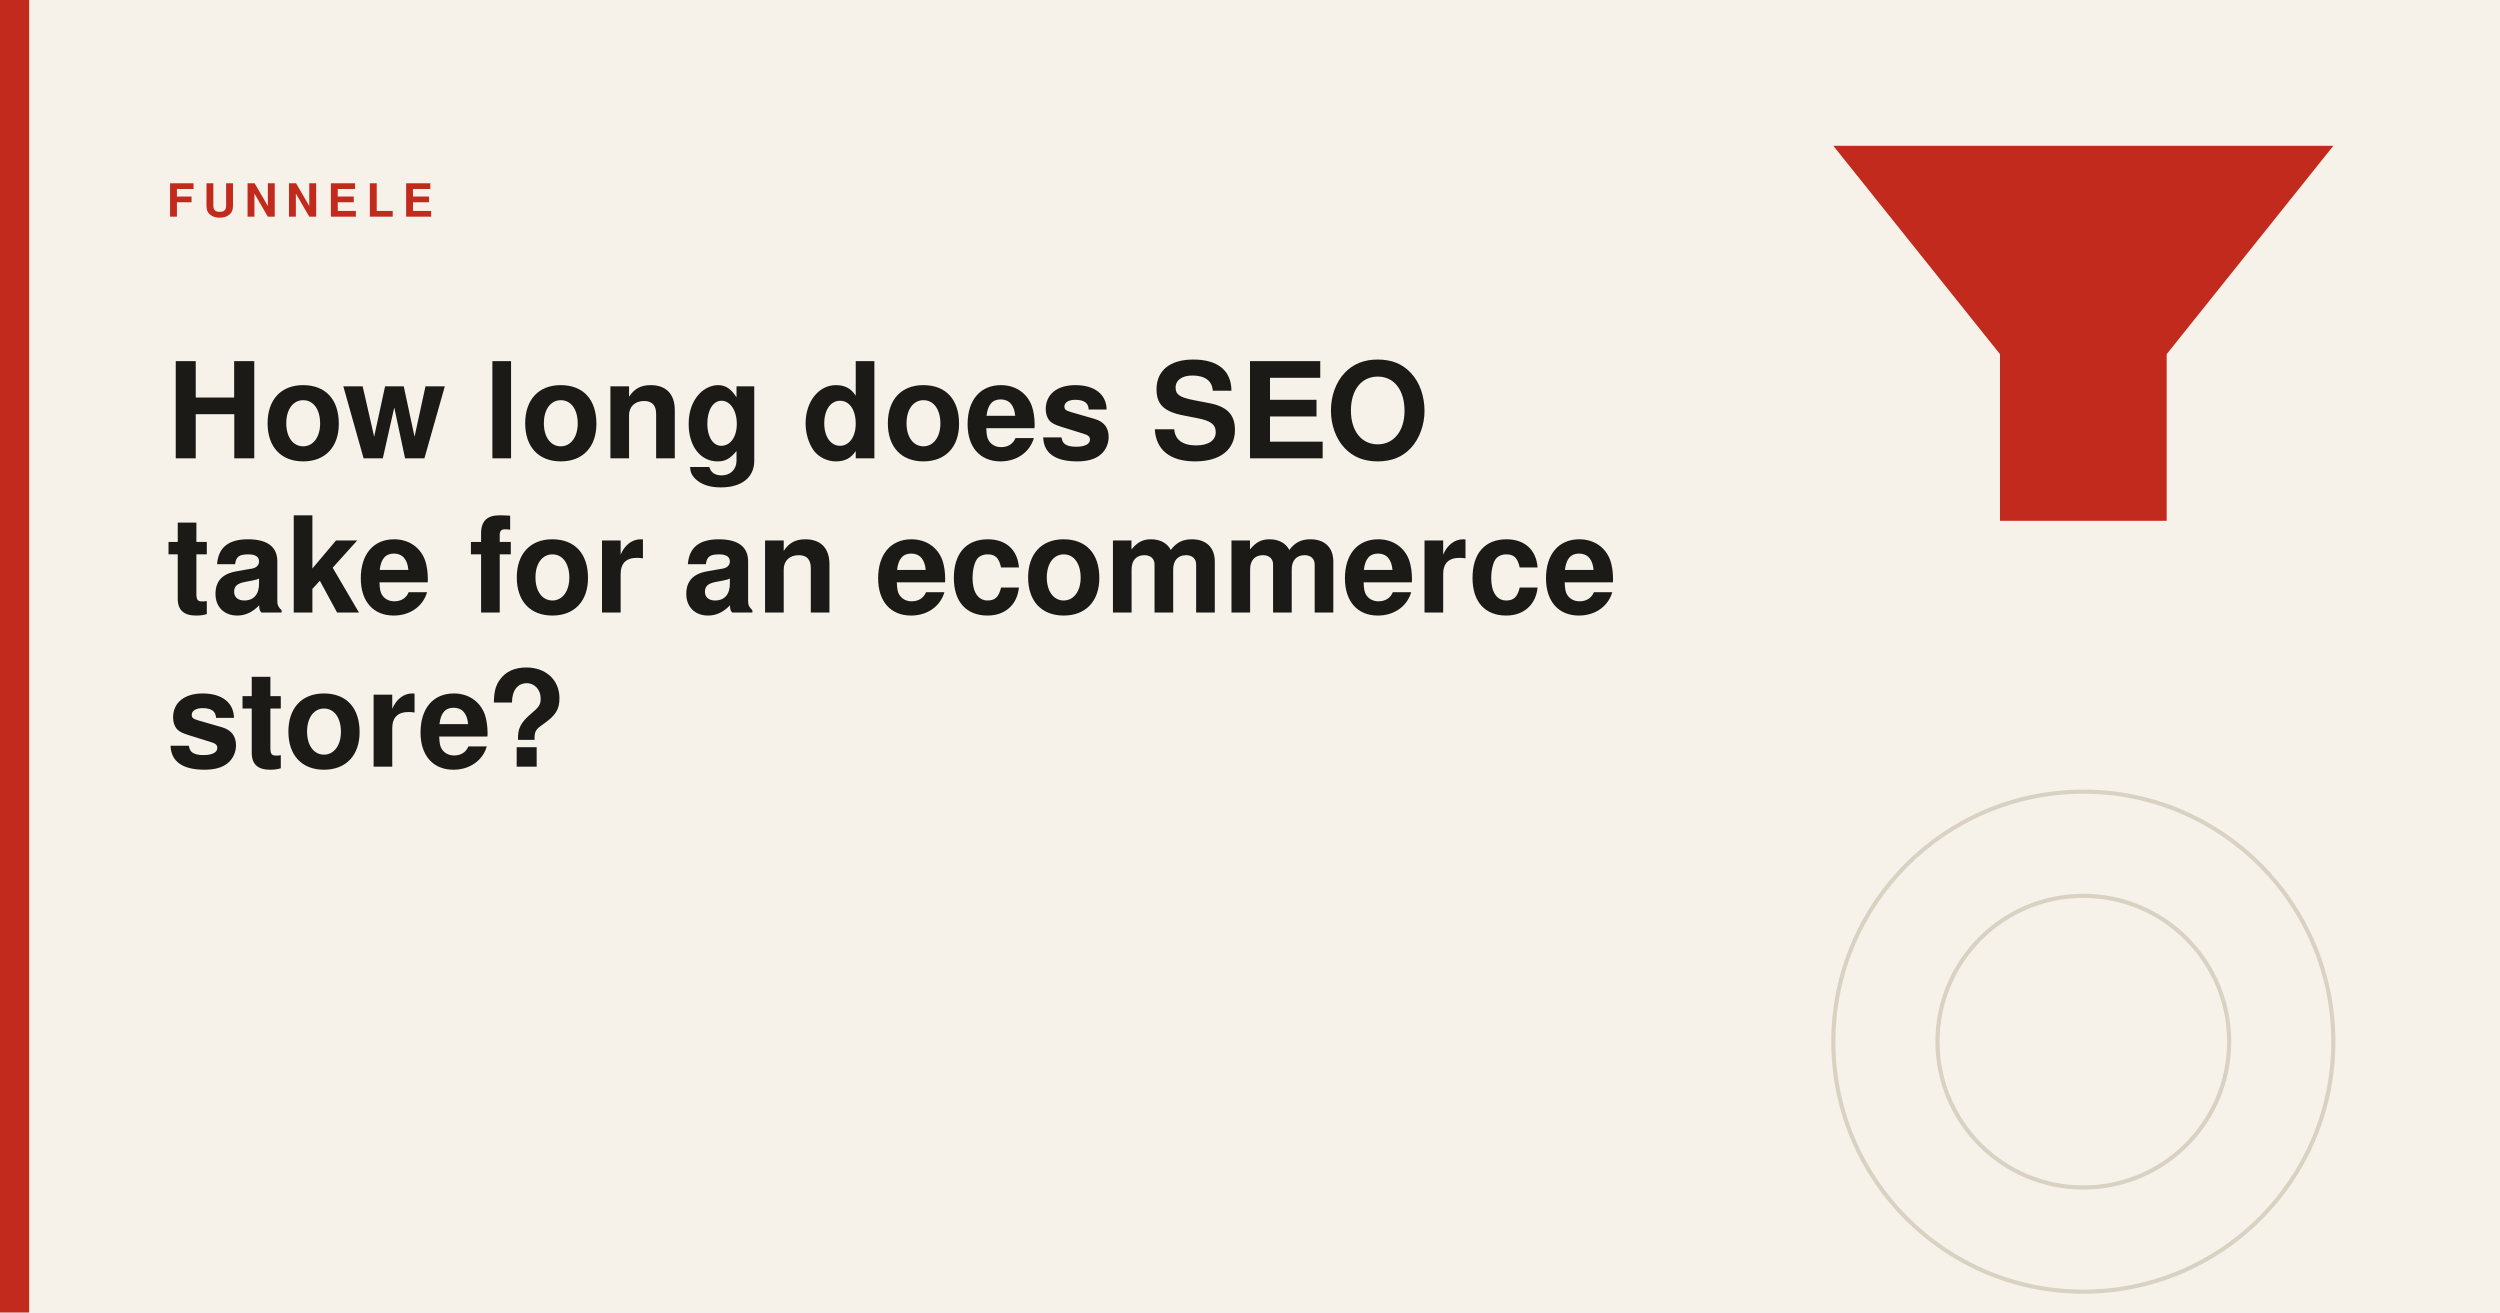
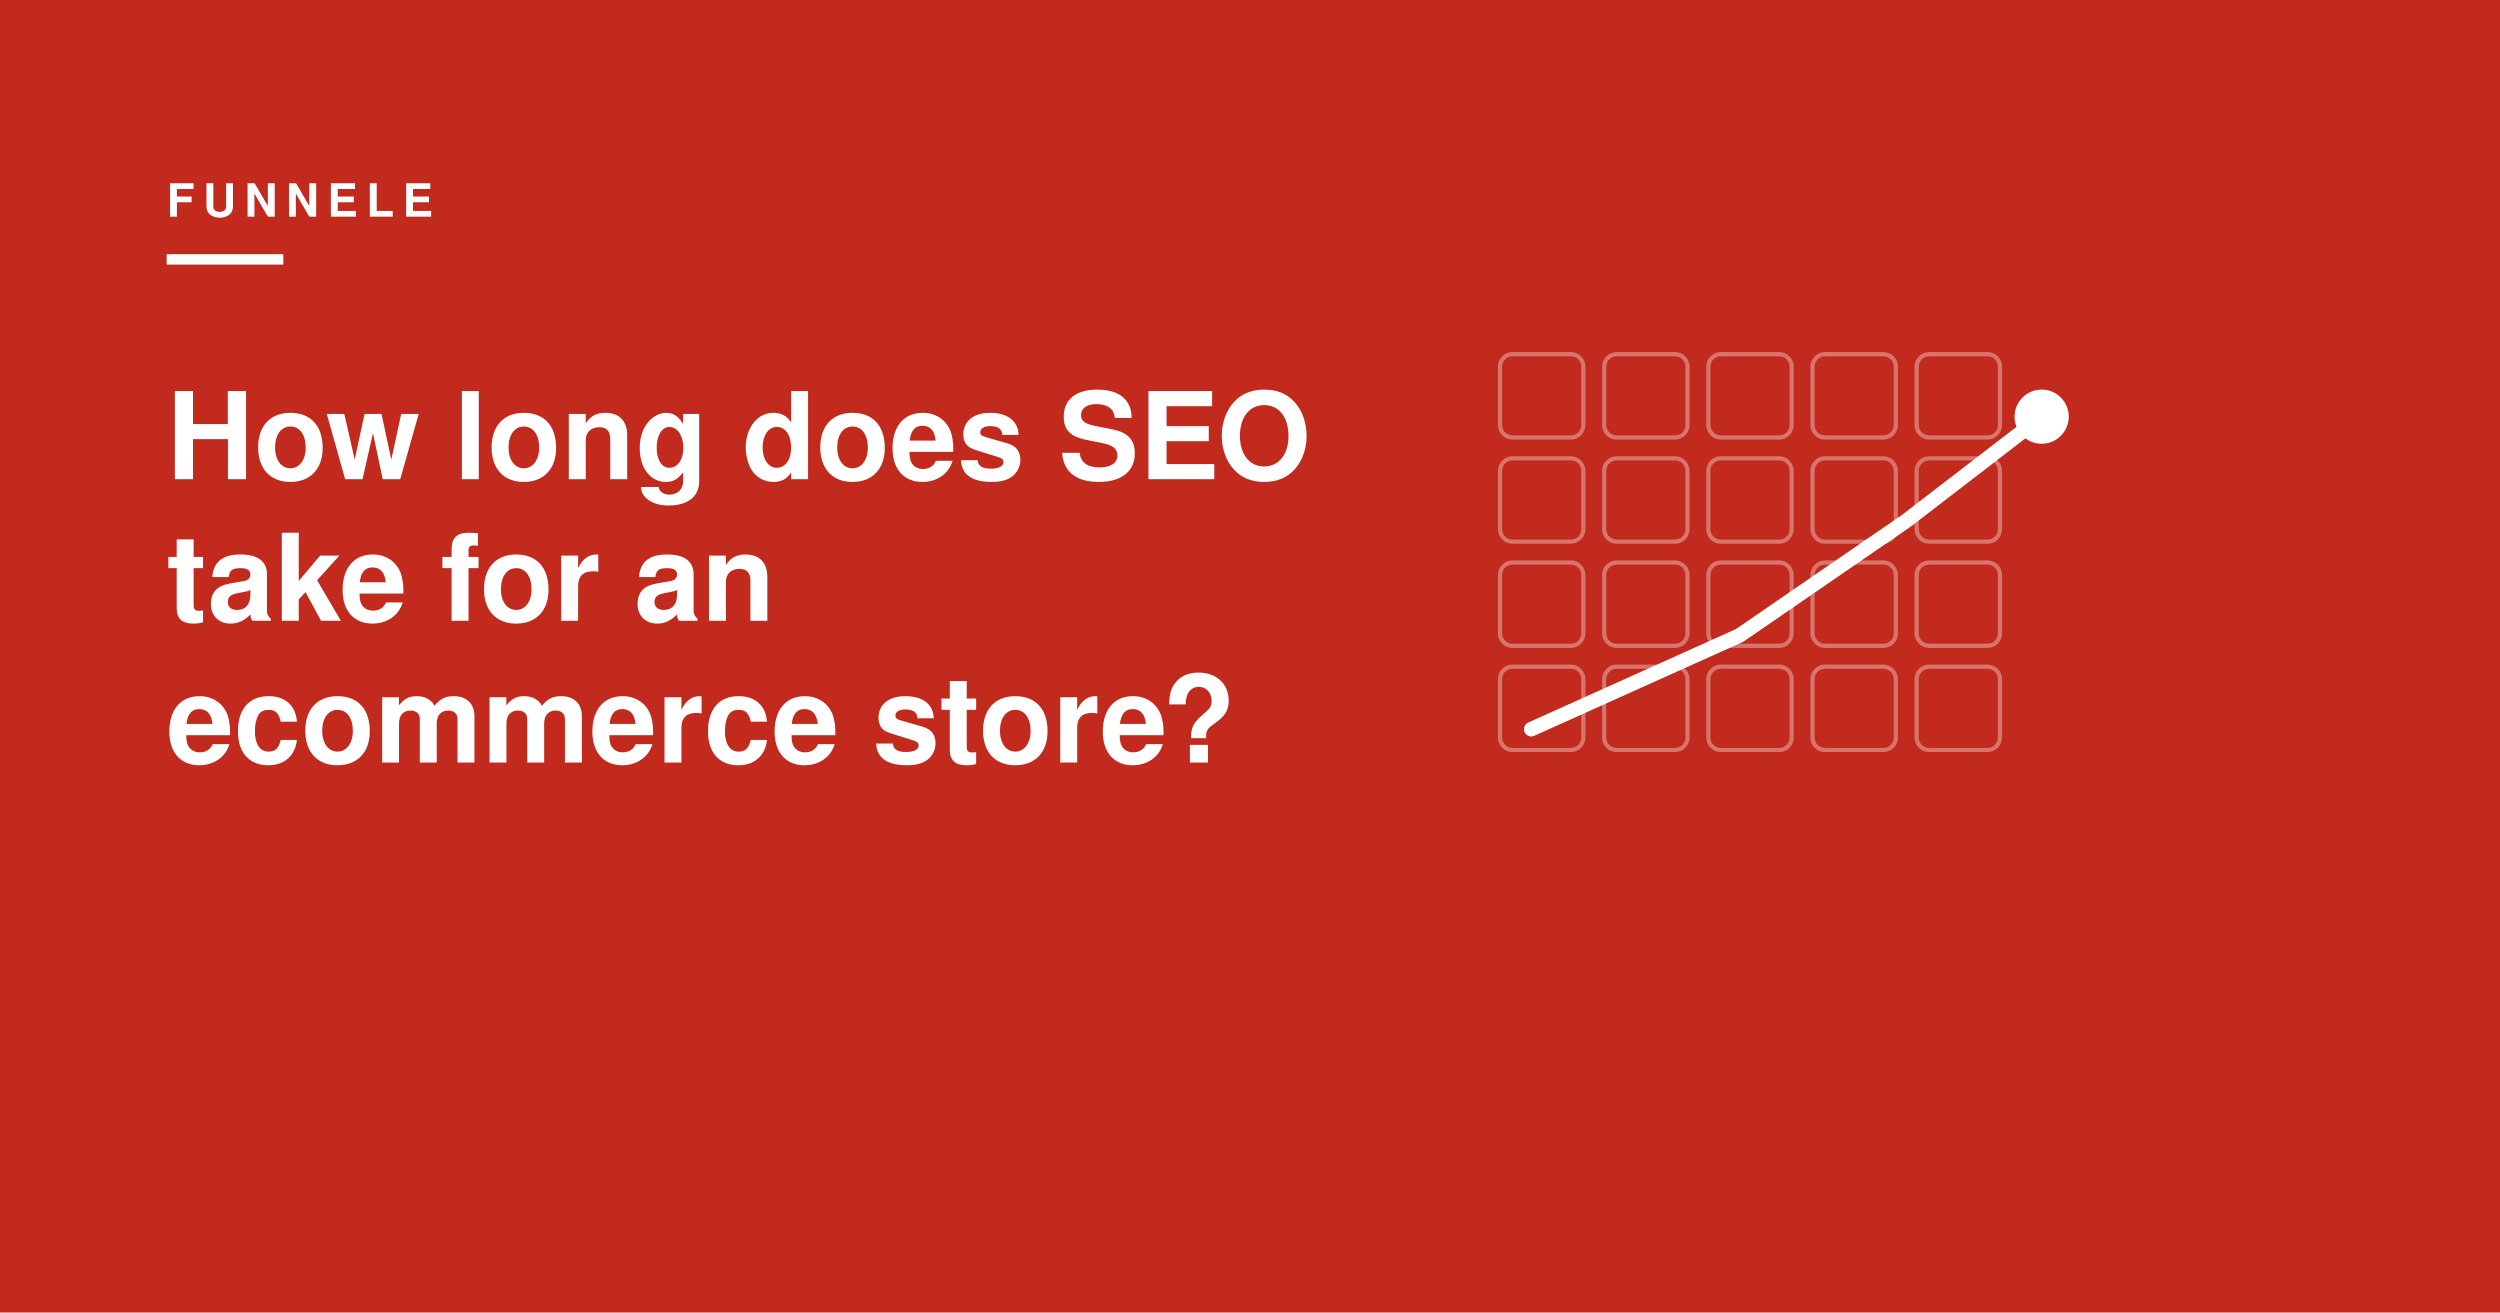
<svg xmlns="http://www.w3.org/2000/svg" viewBox="0 0 1200 630" role="img" aria-label="How long does SEO take for an ecommerce store?">
-   <rect width="1200" height="630" fill="#F6F2EA" />
-   <rect x="0" y="0" width="14" height="630" fill="#C22A1D" />
-   <text x="80" y="104" font-family="Helvetica, Arial, sans-serif" font-size="22" font-weight="700" letter-spacing="4" fill="#C22A1D">FUNNELE</text>
-   <text x="80" y="220" font-family="Helvetica, Arial, sans-serif" font-size="64" font-weight="700" fill="#1B1A17" text-anchor="start">How long does SEO</text>
-   <text x="80" y="294" font-family="Helvetica, Arial, sans-serif" font-size="64" font-weight="700" fill="#1B1A17" text-anchor="start">take for an ecommerce</text>
-   <text x="80" y="368" font-family="Helvetica, Arial, sans-serif" font-size="64" font-weight="700" fill="#1B1A17" text-anchor="start">store?</text>
-   <polygon points="880,70 1120,70 1040,170 1040,250 960,250 960,170" fill="#C22A1D" />
-   <circle cx="1000" cy="500" r="120" fill="none" stroke="#D9D2C3" stroke-width="2" />
-   <circle cx="1000" cy="500" r="70" fill="none" stroke="#D9D2C3" stroke-width="2" />
+   <rect width="1200" height="630" fill="#C22A1D" />
+   <text x="80" y="104" font-family="Helvetica, Arial, sans-serif" font-size="22" font-weight="700" letter-spacing="4" fill="#FFFFFF">FUNNELE</text>
+   <rect x="80" y="122" width="56" height="5" fill="#FFFFFF" />
+   <text x="80" y="230" font-family="Helvetica, Arial, sans-serif" font-size="58" font-weight="700" fill="#FFFFFF" text-anchor="start">How long does SEO</text>
+   <text x="80" y="298" font-family="Helvetica, Arial, sans-serif" font-size="58" font-weight="700" fill="#FFFFFF" text-anchor="start">take for an</text>
+   <text x="80" y="366" font-family="Helvetica, Arial, sans-serif" font-size="58" font-weight="700" fill="#FFFFFF" text-anchor="start">ecommerce store?</text>
+   <rect x="720" y="170" width="40" height="40" rx="6" fill="none" stroke="#FFFFFF" stroke-opacity="0.35" stroke-width="2" />
+   <rect x="770" y="170" width="40" height="40" rx="6" fill="none" stroke="#FFFFFF" stroke-opacity="0.35" stroke-width="2" />
+   <rect x="820" y="170" width="40" height="40" rx="6" fill="none" stroke="#FFFFFF" stroke-opacity="0.35" stroke-width="2" />
+   <rect x="870" y="170" width="40" height="40" rx="6" fill="none" stroke="#FFFFFF" stroke-opacity="0.35" stroke-width="2" />
+   <rect x="920" y="170" width="40" height="40" rx="6" fill="none" stroke="#FFFFFF" stroke-opacity="0.35" stroke-width="2" />
+   <rect x="720" y="220" width="40" height="40" rx="6" fill="none" stroke="#FFFFFF" stroke-opacity="0.35" stroke-width="2" />
+   <rect x="770" y="220" width="40" height="40" rx="6" fill="none" stroke="#FFFFFF" stroke-opacity="0.35" stroke-width="2" />
+   <rect x="820" y="220" width="40" height="40" rx="6" fill="none" stroke="#FFFFFF" stroke-opacity="0.35" stroke-width="2" />
+   <rect x="870" y="220" width="40" height="40" rx="6" fill="none" stroke="#FFFFFF" stroke-opacity="0.35" stroke-width="2" />
+   <rect x="920" y="220" width="40" height="40" rx="6" fill="none" stroke="#FFFFFF" stroke-opacity="0.35" stroke-width="2" />
+   <rect x="720" y="270" width="40" height="40" rx="6" fill="none" stroke="#FFFFFF" stroke-opacity="0.35" stroke-width="2" />
+   <rect x="770" y="270" width="40" height="40" rx="6" fill="none" stroke="#FFFFFF" stroke-opacity="0.35" stroke-width="2" />
+   <rect x="820" y="270" width="40" height="40" rx="6" fill="none" stroke="#FFFFFF" stroke-opacity="0.35" stroke-width="2" />
+   <rect x="870" y="270" width="40" height="40" rx="6" fill="none" stroke="#FFFFFF" stroke-opacity="0.35" stroke-width="2" />
+   <rect x="920" y="270" width="40" height="40" rx="6" fill="none" stroke="#FFFFFF" stroke-opacity="0.35" stroke-width="2" />
+   <rect x="720" y="320" width="40" height="40" rx="6" fill="none" stroke="#FFFFFF" stroke-opacity="0.35" stroke-width="2" />
+   <rect x="770" y="320" width="40" height="40" rx="6" fill="none" stroke="#FFFFFF" stroke-opacity="0.35" stroke-width="2" />
+   <rect x="820" y="320" width="40" height="40" rx="6" fill="none" stroke="#FFFFFF" stroke-opacity="0.35" stroke-width="2" />
+   <rect x="870" y="320" width="40" height="40" rx="6" fill="none" stroke="#FFFFFF" stroke-opacity="0.35" stroke-width="2" />
+   <rect x="920" y="320" width="40" height="40" rx="6" fill="none" stroke="#FFFFFF" stroke-opacity="0.35" stroke-width="2" />
+   <polyline points="735,350 835,305 915,250 980,200" fill="none" stroke="#FFFFFF" stroke-width="7" stroke-linecap="round" stroke-linejoin="round" />
+   <circle cx="980" cy="200" r="13" fill="#FFFFFF" />
</svg>
